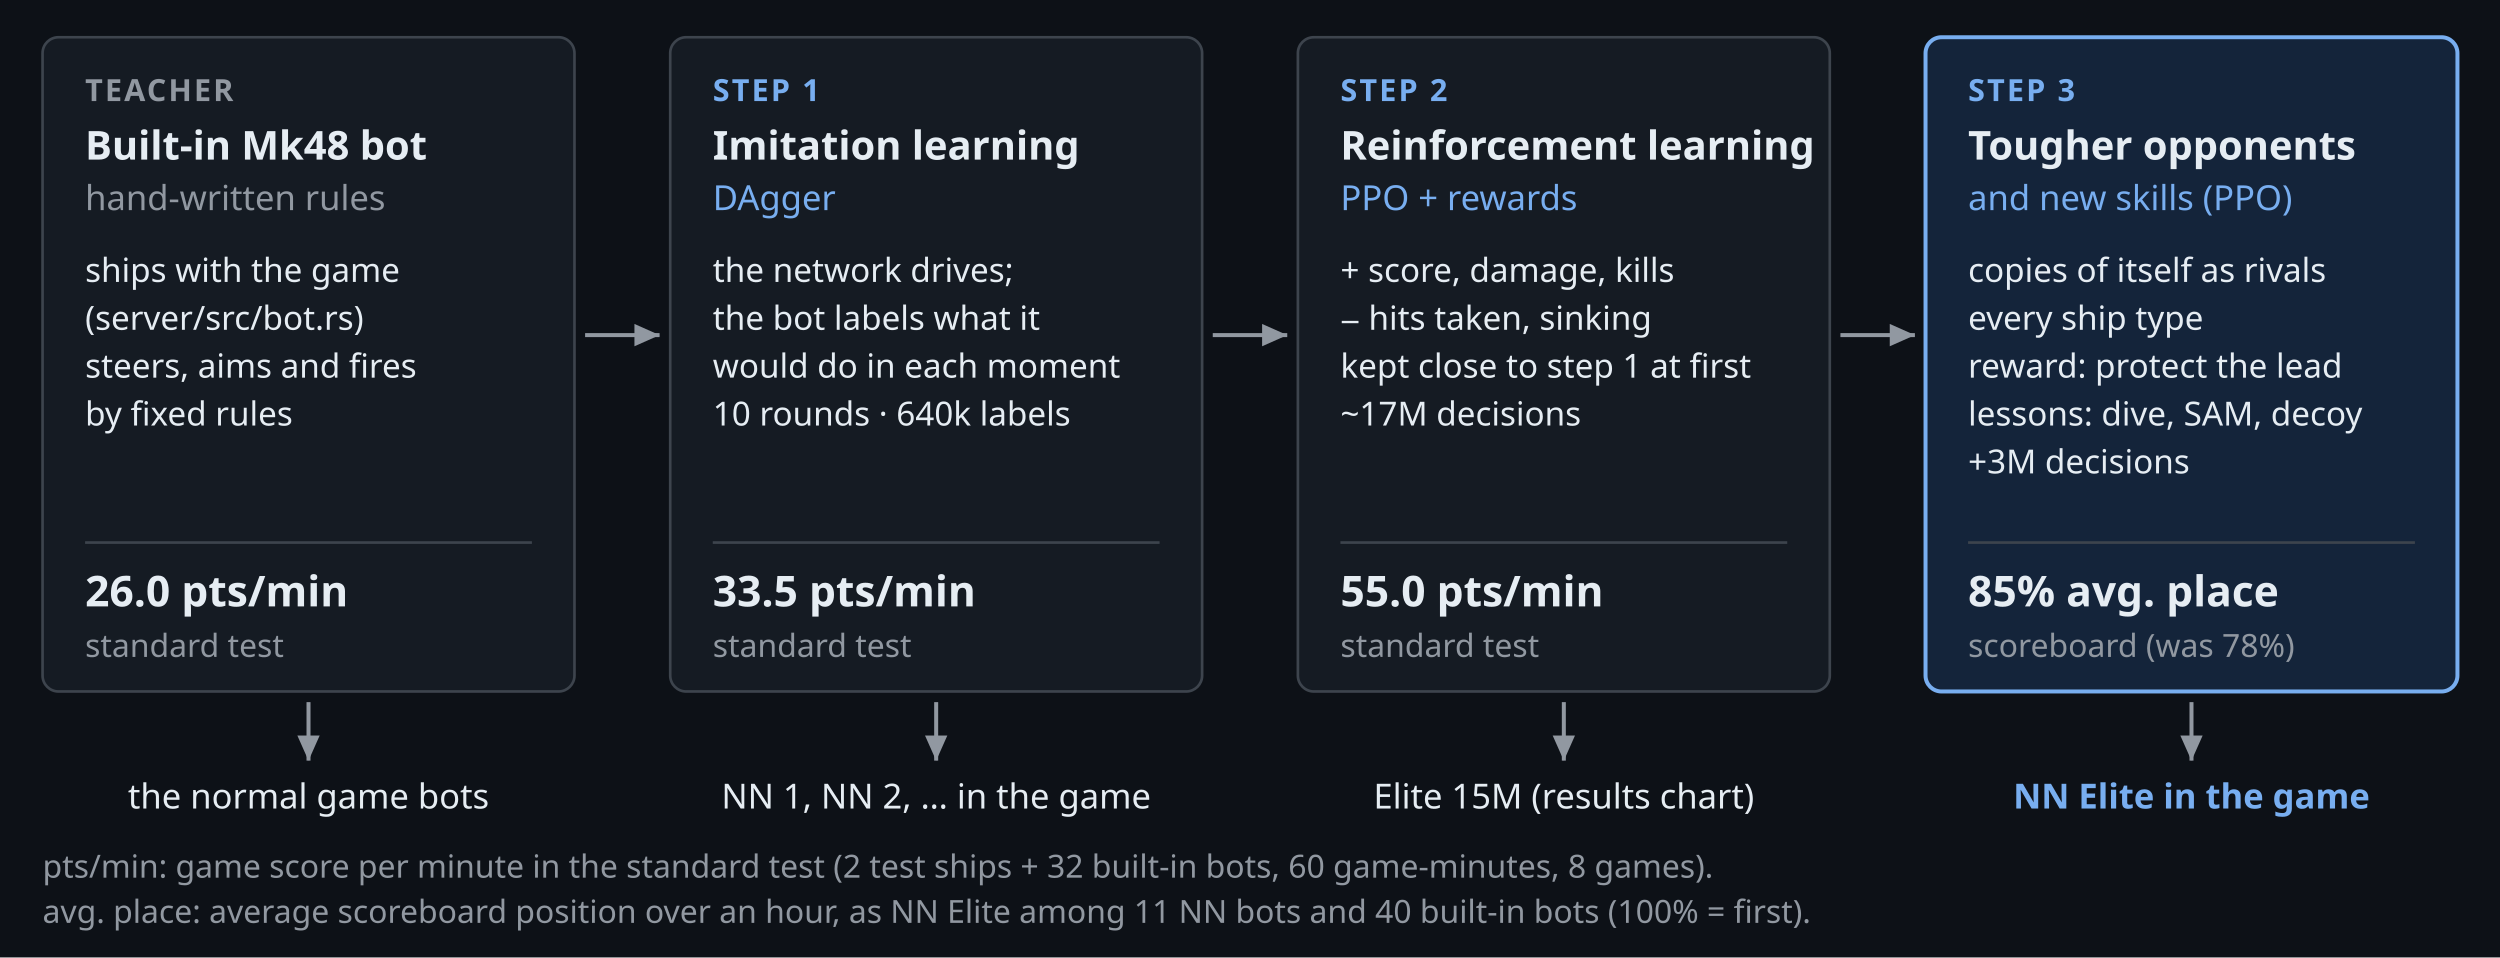
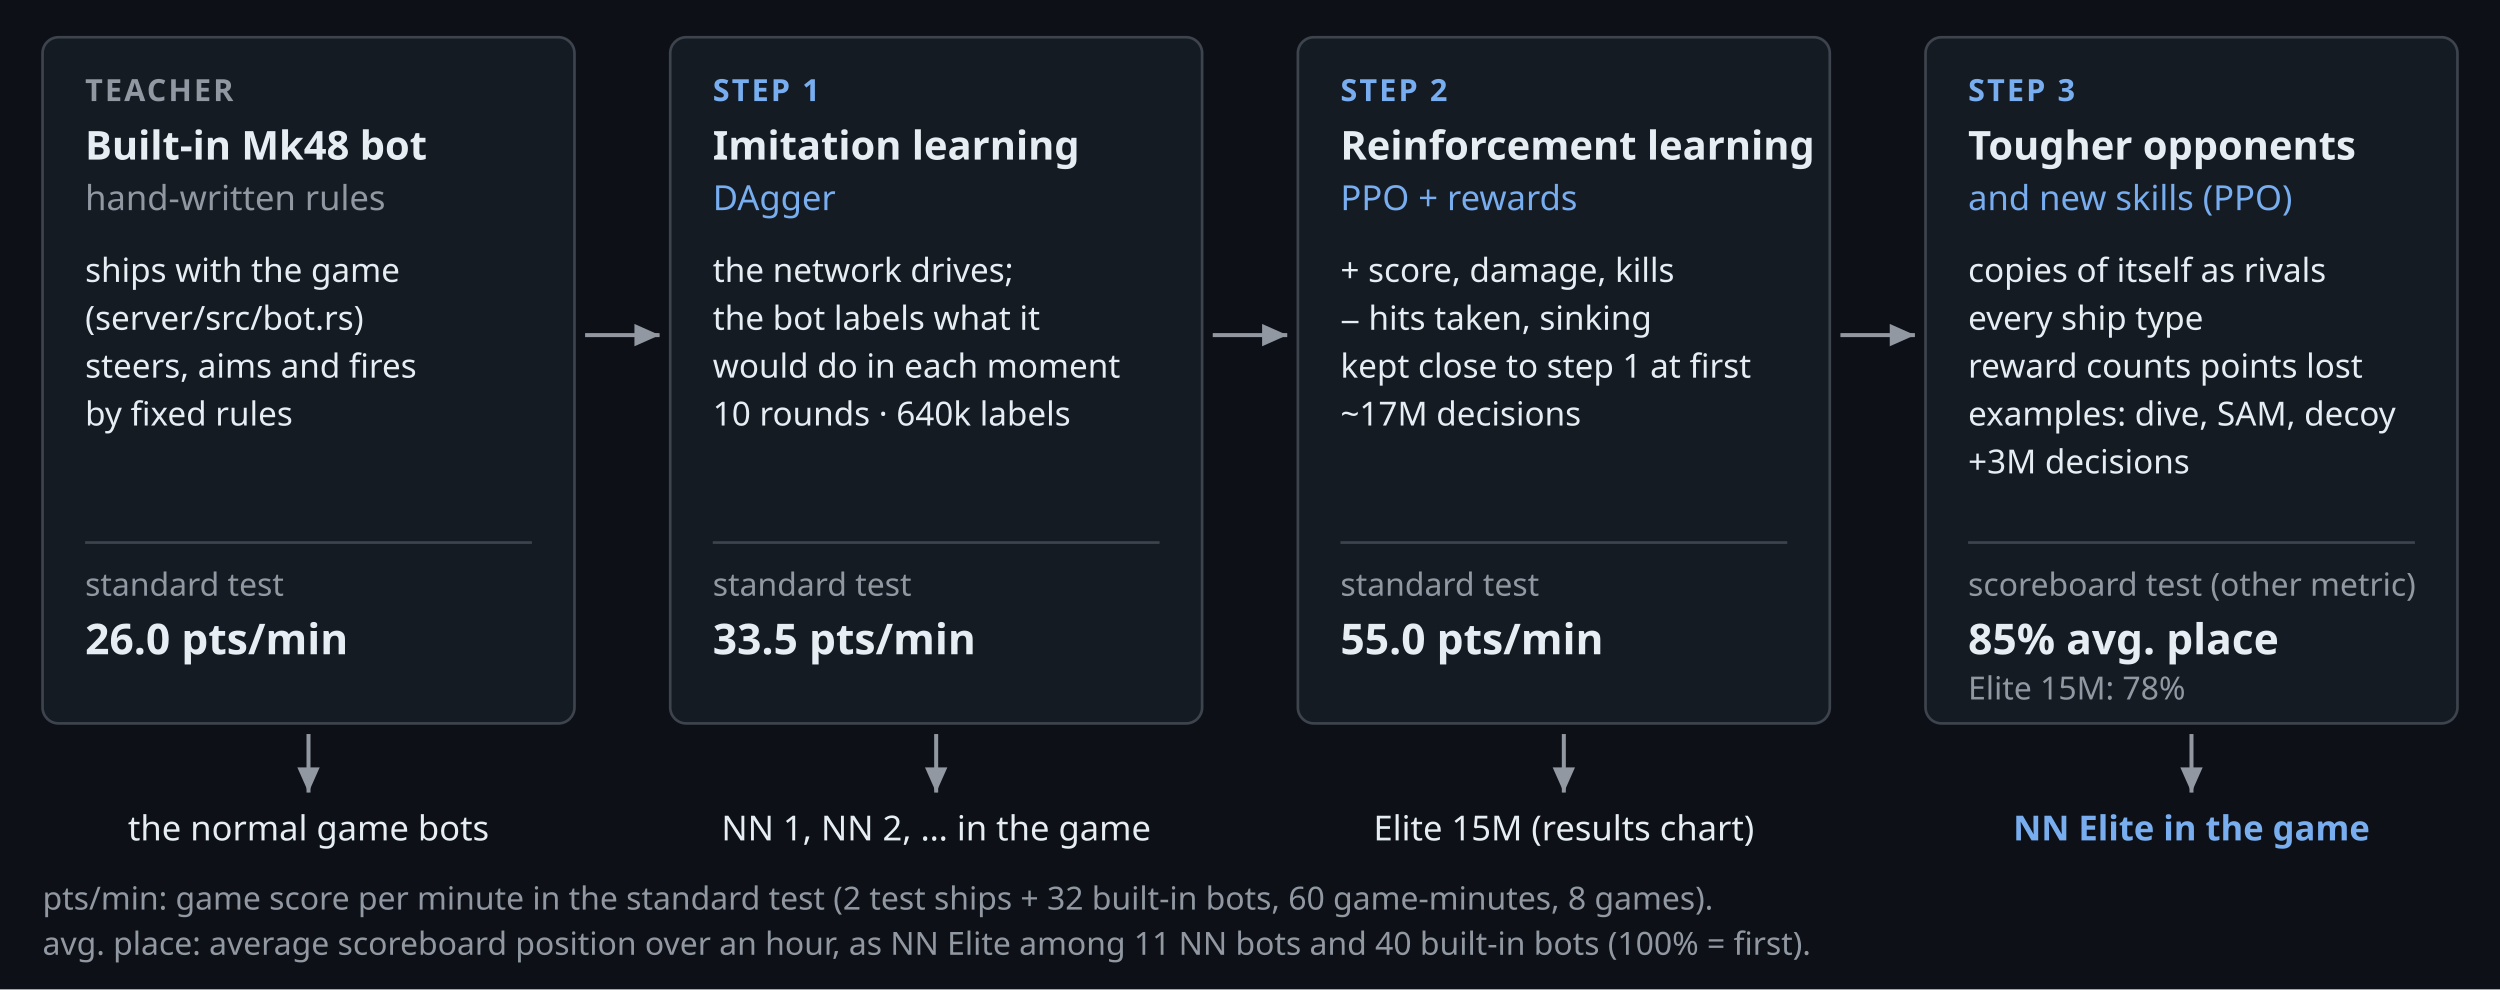
- <svg xmlns="http://www.w3.org/2000/svg" width="940" height="360" viewBox="0 0 940 360" font-family="-apple-system, BlinkMacSystemFont, 'Segoe UI', 'Noto Sans', Helvetica, Arial, sans-serif" role="img">
+ <svg xmlns="http://www.w3.org/2000/svg" width="940" height="372" viewBox="0 0 940 372" font-family="-apple-system, BlinkMacSystemFont, 'Segoe UI', 'Noto Sans', Helvetica, Arial, sans-serif" role="img">
  <defs>
    <marker id="arrow" viewBox="0 0 10 10" refX="9" refY="5" markerWidth="7" markerHeight="7" orient="auto-start-reverse">
      <path d="M0,1 L9,5 L0,9 z" fill="#9198a1" />
    </marker>
  </defs>
-   <rect width="940" height="360" fill="#0d1117" />
-   <rect x="16.0" y="14" width="200" height="246" rx="6" fill="#151b23" stroke="#3d444d" stroke-width="1" />
+   <rect width="940" height="372" fill="#0d1117" />
+   <rect x="16.0" y="14" width="200" height="258" rx="6" fill="#151b23" stroke="#3d444d" stroke-width="1" />
  <text x="32.0" y="38" font-size="11.5" font-weight="600" fill="#9198a1" text-anchor="start" letter-spacing="0.8">TEACHER</text>
  <text x="32.0" y="60" font-size="15" font-weight="600" fill="#e6edf3" text-anchor="start">Built-in Mk48 bot</text>
  <text x="32.0" y="79" font-size="13" font-weight="400" fill="#9198a1" text-anchor="start">hand-written rules</text>
  <text x="32.0" y="106" font-size="12.5" font-weight="400" fill="#e6edf3" text-anchor="start">ships with the game</text>
  <text x="32.0" y="124" font-size="12.5" font-weight="400" fill="#e6edf3" text-anchor="start">(server/src/bot.rs)</text>
  <text x="32.0" y="142" font-size="12.5" font-weight="400" fill="#e6edf3" text-anchor="start">steers, aims and fires</text>
  <text x="32.0" y="160" font-size="12.5" font-weight="400" fill="#e6edf3" text-anchor="start">by fixed rules</text>
  <line x1="32.0" y1="204" x2="200.0" y2="204" stroke="#3d444d" stroke-width="1" />
-   <text x="32.0" y="228" font-size="16" font-weight="600" fill="#e6edf3" text-anchor="start">26.0 pts/min</text>
-   <text x="32.0" y="247" font-size="12" font-weight="400" fill="#9198a1" text-anchor="start">standard test</text>
+   <text x="32.0" y="224" font-size="12" font-weight="400" fill="#9198a1" text-anchor="start">standard test</text>
+   <text x="32.0" y="246" font-size="16" font-weight="600" fill="#e6edf3" text-anchor="start">26.0 pts/min</text>
+   <text x="32.0" y="263" font-size="12" font-weight="400" fill="#9198a1" text-anchor="start" />
  <path d="M220.0,126 L248.0,126" fill="none" stroke="#9198a1" stroke-width="1.5" marker-end="url(#arrow)" />
-   <path d="M116.0,264 L116.0,286" fill="none" stroke="#9198a1" stroke-width="1.5" marker-end="url(#arrow)" />
-   <text x="116.0" y="304" font-size="13" font-weight="400" fill="#e6edf3" text-anchor="middle">the normal game bots</text>
-   <rect x="252.0" y="14" width="200" height="246" rx="6" fill="#151b23" stroke="#3d444d" stroke-width="1" />
+   <path d="M116.0,276 L116.0,298" fill="none" stroke="#9198a1" stroke-width="1.5" marker-end="url(#arrow)" />
+   <text x="116.0" y="316" font-size="13" font-weight="400" fill="#e6edf3" text-anchor="middle">the normal game bots</text>
+   <rect x="252.0" y="14" width="200" height="258" rx="6" fill="#151b23" stroke="#3d444d" stroke-width="1" />
  <text x="268.0" y="38" font-size="11.5" font-weight="600" fill="#78aef0" text-anchor="start" letter-spacing="0.8">STEP 1</text>
  <text x="268.0" y="60" font-size="15" font-weight="600" fill="#e6edf3" text-anchor="start">Imitation learning</text>
  <text x="268.0" y="79" font-size="13" font-weight="400" fill="#78aef0" text-anchor="start">DAgger</text>
  <text x="268.0" y="106" font-size="12.5" font-weight="400" fill="#e6edf3" text-anchor="start">the network drives;</text>
  <text x="268.0" y="124" font-size="12.5" font-weight="400" fill="#e6edf3" text-anchor="start">the bot labels what it</text>
  <text x="268.0" y="142" font-size="12.5" font-weight="400" fill="#e6edf3" text-anchor="start">would do in each moment</text>
  <text x="268.0" y="160" font-size="12.5" font-weight="400" fill="#e6edf3" text-anchor="start">10 rounds · 640k labels</text>
  <line x1="268.0" y1="204" x2="436.0" y2="204" stroke="#3d444d" stroke-width="1" />
-   <text x="268.0" y="228" font-size="16" font-weight="600" fill="#e6edf3" text-anchor="start">33.5 pts/min</text>
-   <text x="268.0" y="247" font-size="12" font-weight="400" fill="#9198a1" text-anchor="start">standard test</text>
+   <text x="268.0" y="224" font-size="12" font-weight="400" fill="#9198a1" text-anchor="start">standard test</text>
+   <text x="268.0" y="246" font-size="16" font-weight="600" fill="#e6edf3" text-anchor="start">33.5 pts/min</text>
+   <text x="268.0" y="263" font-size="12" font-weight="400" fill="#9198a1" text-anchor="start" />
  <path d="M456.0,126 L484.0,126" fill="none" stroke="#9198a1" stroke-width="1.5" marker-end="url(#arrow)" />
-   <path d="M352.0,264 L352.0,286" fill="none" stroke="#9198a1" stroke-width="1.5" marker-end="url(#arrow)" />
-   <text x="352.0" y="304" font-size="13" font-weight="400" fill="#e6edf3" text-anchor="middle">NN 1, NN 2, … in the game</text>
-   <rect x="488.0" y="14" width="200" height="246" rx="6" fill="#151b23" stroke="#3d444d" stroke-width="1" />
+   <path d="M352.0,276 L352.0,298" fill="none" stroke="#9198a1" stroke-width="1.5" marker-end="url(#arrow)" />
+   <text x="352.0" y="316" font-size="13" font-weight="400" fill="#e6edf3" text-anchor="middle">NN 1, NN 2, … in the game</text>
+   <rect x="488.0" y="14" width="200" height="258" rx="6" fill="#151b23" stroke="#3d444d" stroke-width="1" />
  <text x="504.0" y="38" font-size="11.5" font-weight="600" fill="#78aef0" text-anchor="start" letter-spacing="0.8">STEP 2</text>
  <text x="504.0" y="60" font-size="15" font-weight="600" fill="#e6edf3" text-anchor="start">Reinforcement learning</text>
  <text x="504.0" y="79" font-size="13" font-weight="400" fill="#78aef0" text-anchor="start">PPO + rewards</text>
  <text x="504.0" y="106" font-size="12.5" font-weight="400" fill="#e6edf3" text-anchor="start">+ score, damage, kills</text>
  <text x="504.0" y="124" font-size="12.5" font-weight="400" fill="#e6edf3" text-anchor="start">− hits taken, sinking</text>
  <text x="504.0" y="142" font-size="12.5" font-weight="400" fill="#e6edf3" text-anchor="start">kept close to step 1 at first</text>
  <text x="504.0" y="160" font-size="12.5" font-weight="400" fill="#e6edf3" text-anchor="start">~17M decisions</text>
  <line x1="504.0" y1="204" x2="672.0" y2="204" stroke="#3d444d" stroke-width="1" />
-   <text x="504.0" y="228" font-size="16" font-weight="600" fill="#e6edf3" text-anchor="start">55.0 pts/min</text>
-   <text x="504.0" y="247" font-size="12" font-weight="400" fill="#9198a1" text-anchor="start">standard test</text>
+   <text x="504.0" y="224" font-size="12" font-weight="400" fill="#9198a1" text-anchor="start">standard test</text>
+   <text x="504.0" y="246" font-size="16" font-weight="600" fill="#e6edf3" text-anchor="start">55.0 pts/min</text>
+   <text x="504.0" y="263" font-size="12" font-weight="400" fill="#9198a1" text-anchor="start" />
  <path d="M692.0,126 L720.0,126" fill="none" stroke="#9198a1" stroke-width="1.5" marker-end="url(#arrow)" />
-   <path d="M588.0,264 L588.0,286" fill="none" stroke="#9198a1" stroke-width="1.5" marker-end="url(#arrow)" />
-   <text x="588.0" y="304" font-size="13" font-weight="400" fill="#e6edf3" text-anchor="middle">Elite 15M (results chart)</text>
-   <rect x="724.0" y="14" width="200" height="246" rx="6" fill="#14243a" stroke="#78aef0" stroke-width="1.5" />
+   <path d="M588.0,276 L588.0,298" fill="none" stroke="#9198a1" stroke-width="1.5" marker-end="url(#arrow)" />
+   <text x="588.0" y="316" font-size="13" font-weight="400" fill="#e6edf3" text-anchor="middle">Elite 15M (results chart)</text>
+   <rect x="724.0" y="14" width="200" height="258" rx="6" fill="#151b23" stroke="#3d444d" stroke-width="1" />
  <text x="740.0" y="38" font-size="11.5" font-weight="600" fill="#78aef0" text-anchor="start" letter-spacing="0.8">STEP 3</text>
  <text x="740.0" y="60" font-size="15" font-weight="600" fill="#e6edf3" text-anchor="start">Tougher opponents</text>
  <text x="740.0" y="79" font-size="13" font-weight="400" fill="#78aef0" text-anchor="start">and new skills (PPO)</text>
  <text x="740.0" y="106" font-size="12.5" font-weight="400" fill="#e6edf3" text-anchor="start">copies of itself as rivals</text>
  <text x="740.0" y="124" font-size="12.5" font-weight="400" fill="#e6edf3" text-anchor="start">every ship type</text>
-   <text x="740.0" y="142" font-size="12.5" font-weight="400" fill="#e6edf3" text-anchor="start">reward: protect the lead</text>
-   <text x="740.0" y="160" font-size="12.5" font-weight="400" fill="#e6edf3" text-anchor="start">lessons: dive, SAM, decoy</text>
+   <text x="740.0" y="142" font-size="12.5" font-weight="400" fill="#e6edf3" text-anchor="start">reward counts points lost</text>
+   <text x="740.0" y="160" font-size="12.5" font-weight="400" fill="#e6edf3" text-anchor="start">examples: dive, SAM, decoy</text>
  <text x="740.0" y="178" font-size="12.5" font-weight="400" fill="#e6edf3" text-anchor="start">+3M decisions</text>
  <line x1="740.0" y1="204" x2="908.0" y2="204" stroke="#3d444d" stroke-width="1" />
-   <text x="740.0" y="228" font-size="16" font-weight="600" fill="#e6edf3" text-anchor="start">85% avg. place</text>
-   <text x="740.0" y="247" font-size="12" font-weight="400" fill="#9198a1" text-anchor="start">scoreboard (was 78%)</text>
-   <path d="M824.0,264 L824.0,286" fill="none" stroke="#9198a1" stroke-width="1.5" marker-end="url(#arrow)" />
-   <text x="824.0" y="304" font-size="13" font-weight="600" fill="#78aef0" text-anchor="middle">NN Elite in the game</text>
-   <text x="16.0" y="330" font-size="12" font-weight="400" fill="#9198a1" text-anchor="start">pts/min: game score per minute in the standard test (2 test ships + 32 built-in bots, 60 game-minutes, 8 games).</text>
-   <text x="16.0" y="347" font-size="12" font-weight="400" fill="#9198a1" text-anchor="start">avg. place: average scoreboard position over an hour, as NN Elite among 11 NN bots and 40 built-in bots (100% = first).</text>
+   <text x="740.0" y="224" font-size="12" font-weight="400" fill="#9198a1" text-anchor="start">scoreboard test (other metric)</text>
+   <text x="740.0" y="246" font-size="16" font-weight="600" fill="#e6edf3" text-anchor="start">85% avg. place</text>
+   <text x="740.0" y="263" font-size="12" font-weight="400" fill="#9198a1" text-anchor="start">Elite 15M: 78%</text>
+   <path d="M824.0,276 L824.0,298" fill="none" stroke="#9198a1" stroke-width="1.5" marker-end="url(#arrow)" />
+   <text x="824.0" y="316" font-size="13" font-weight="600" fill="#78aef0" text-anchor="middle">NN Elite in the game</text>
+   <text x="16.0" y="342" font-size="12" font-weight="400" fill="#9198a1" text-anchor="start">pts/min: game score per minute in the standard test (2 test ships + 32 built-in bots, 60 game-minutes, 8 games).</text>
+   <text x="16.0" y="359" font-size="12" font-weight="400" fill="#9198a1" text-anchor="start">avg. place: average scoreboard position over an hour, as NN Elite among 11 NN bots and 40 built-in bots (100% = first).</text>
</svg>
